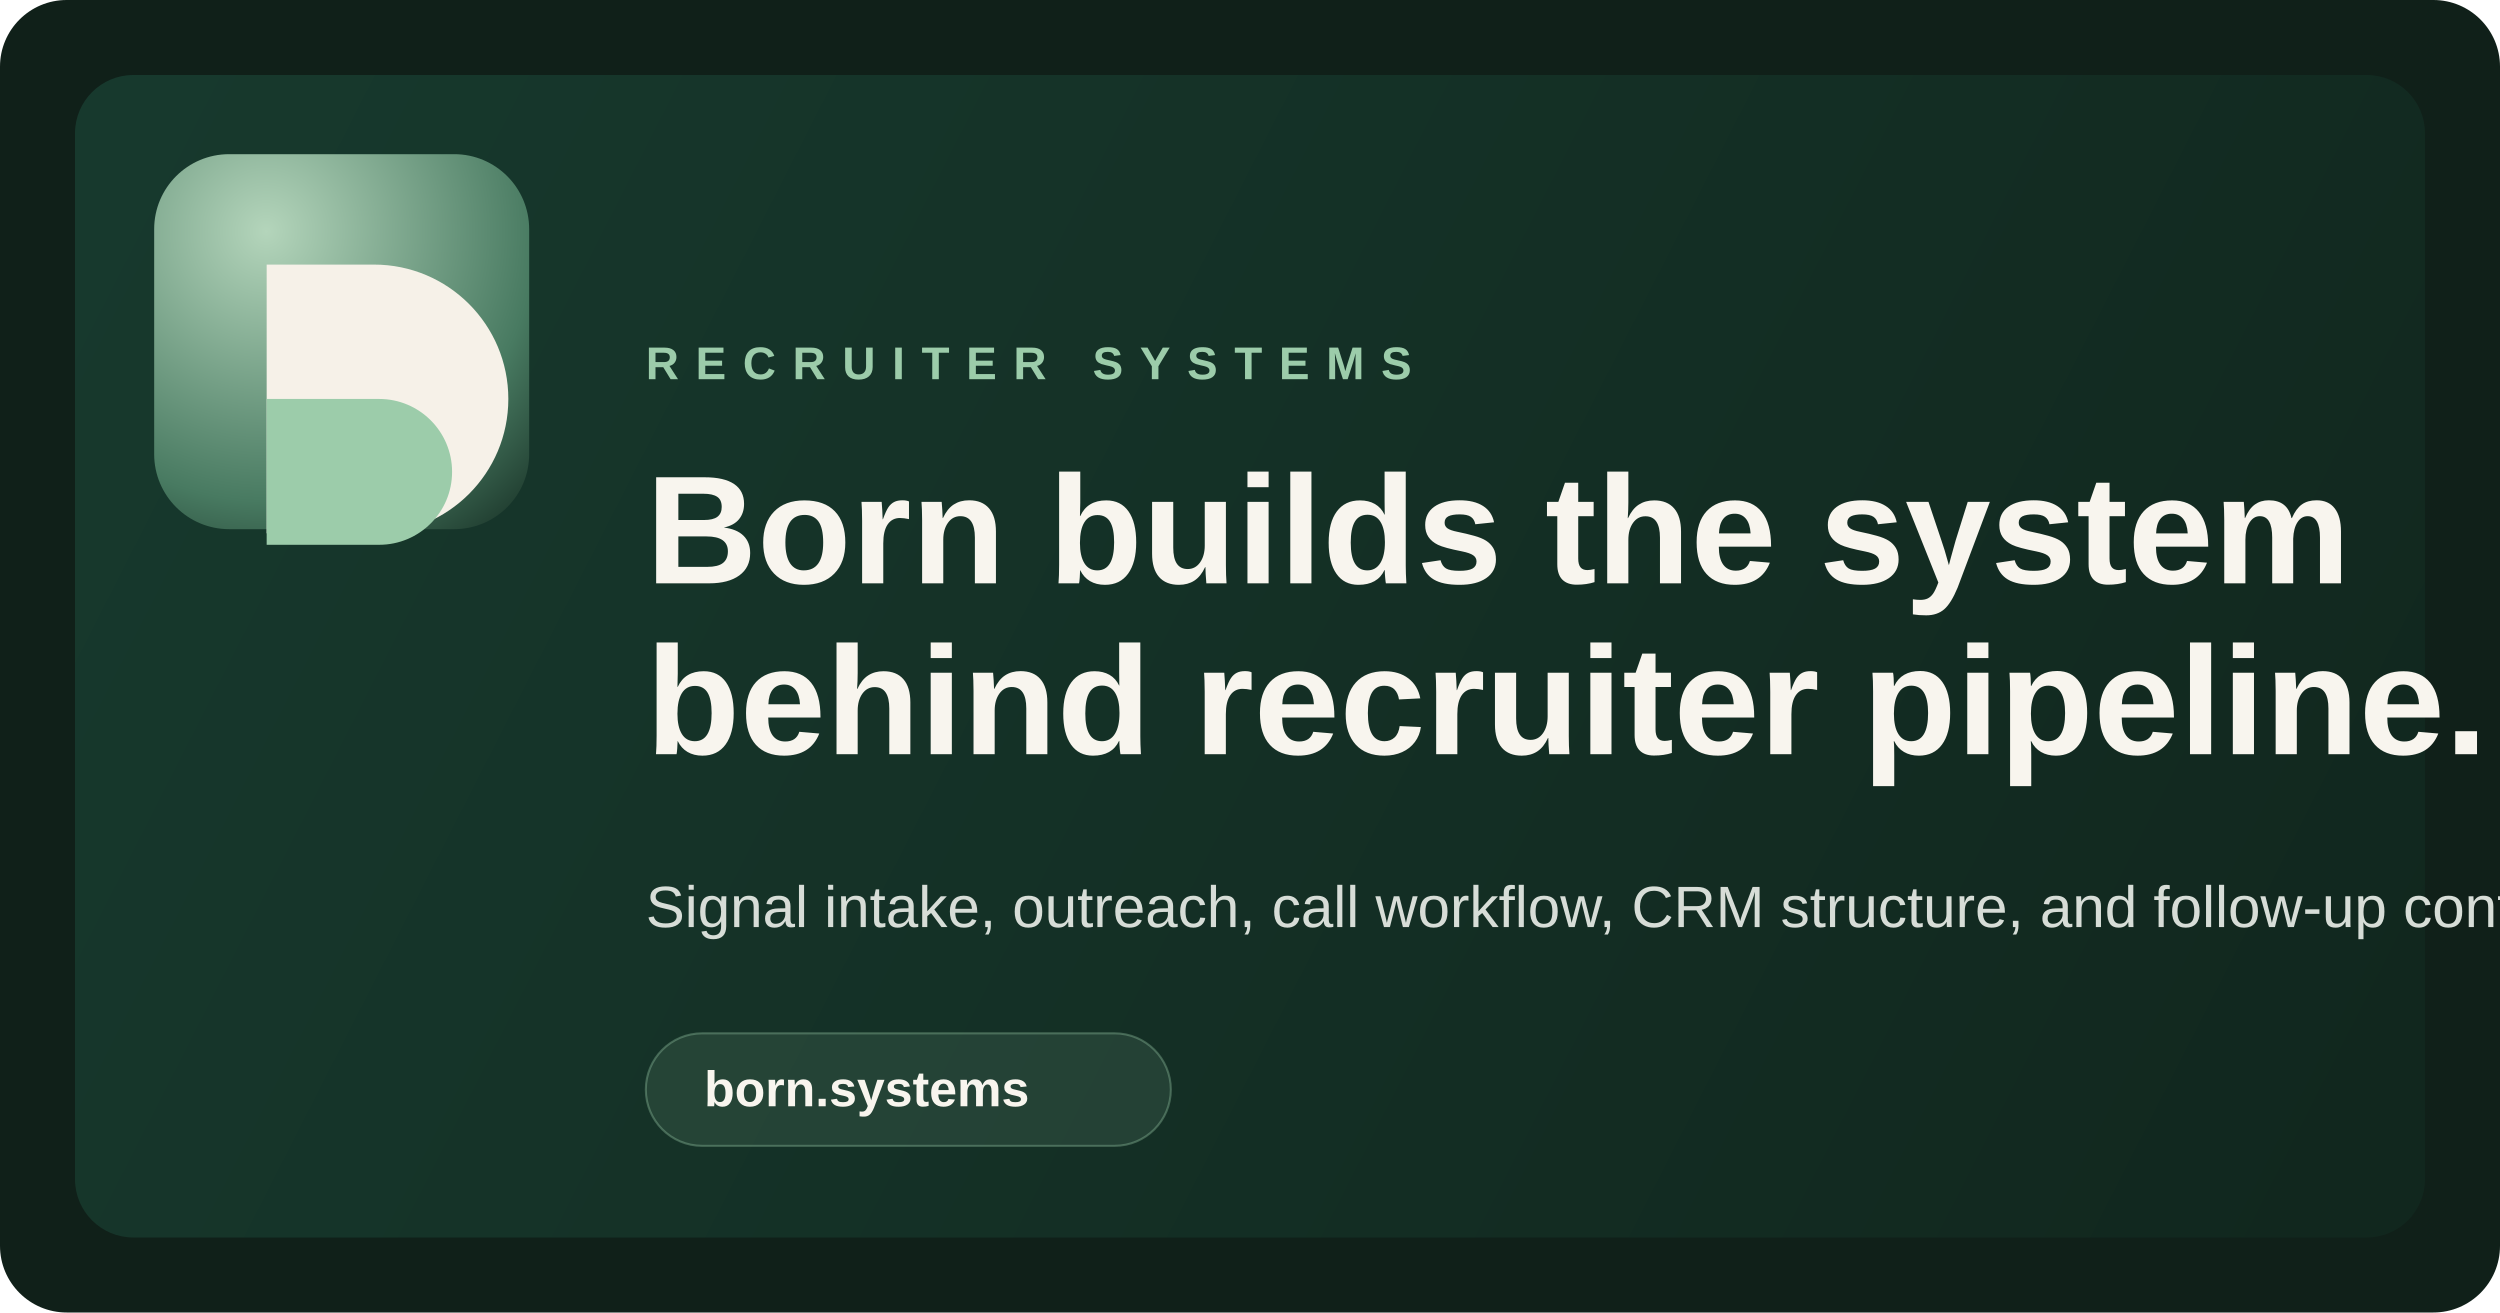
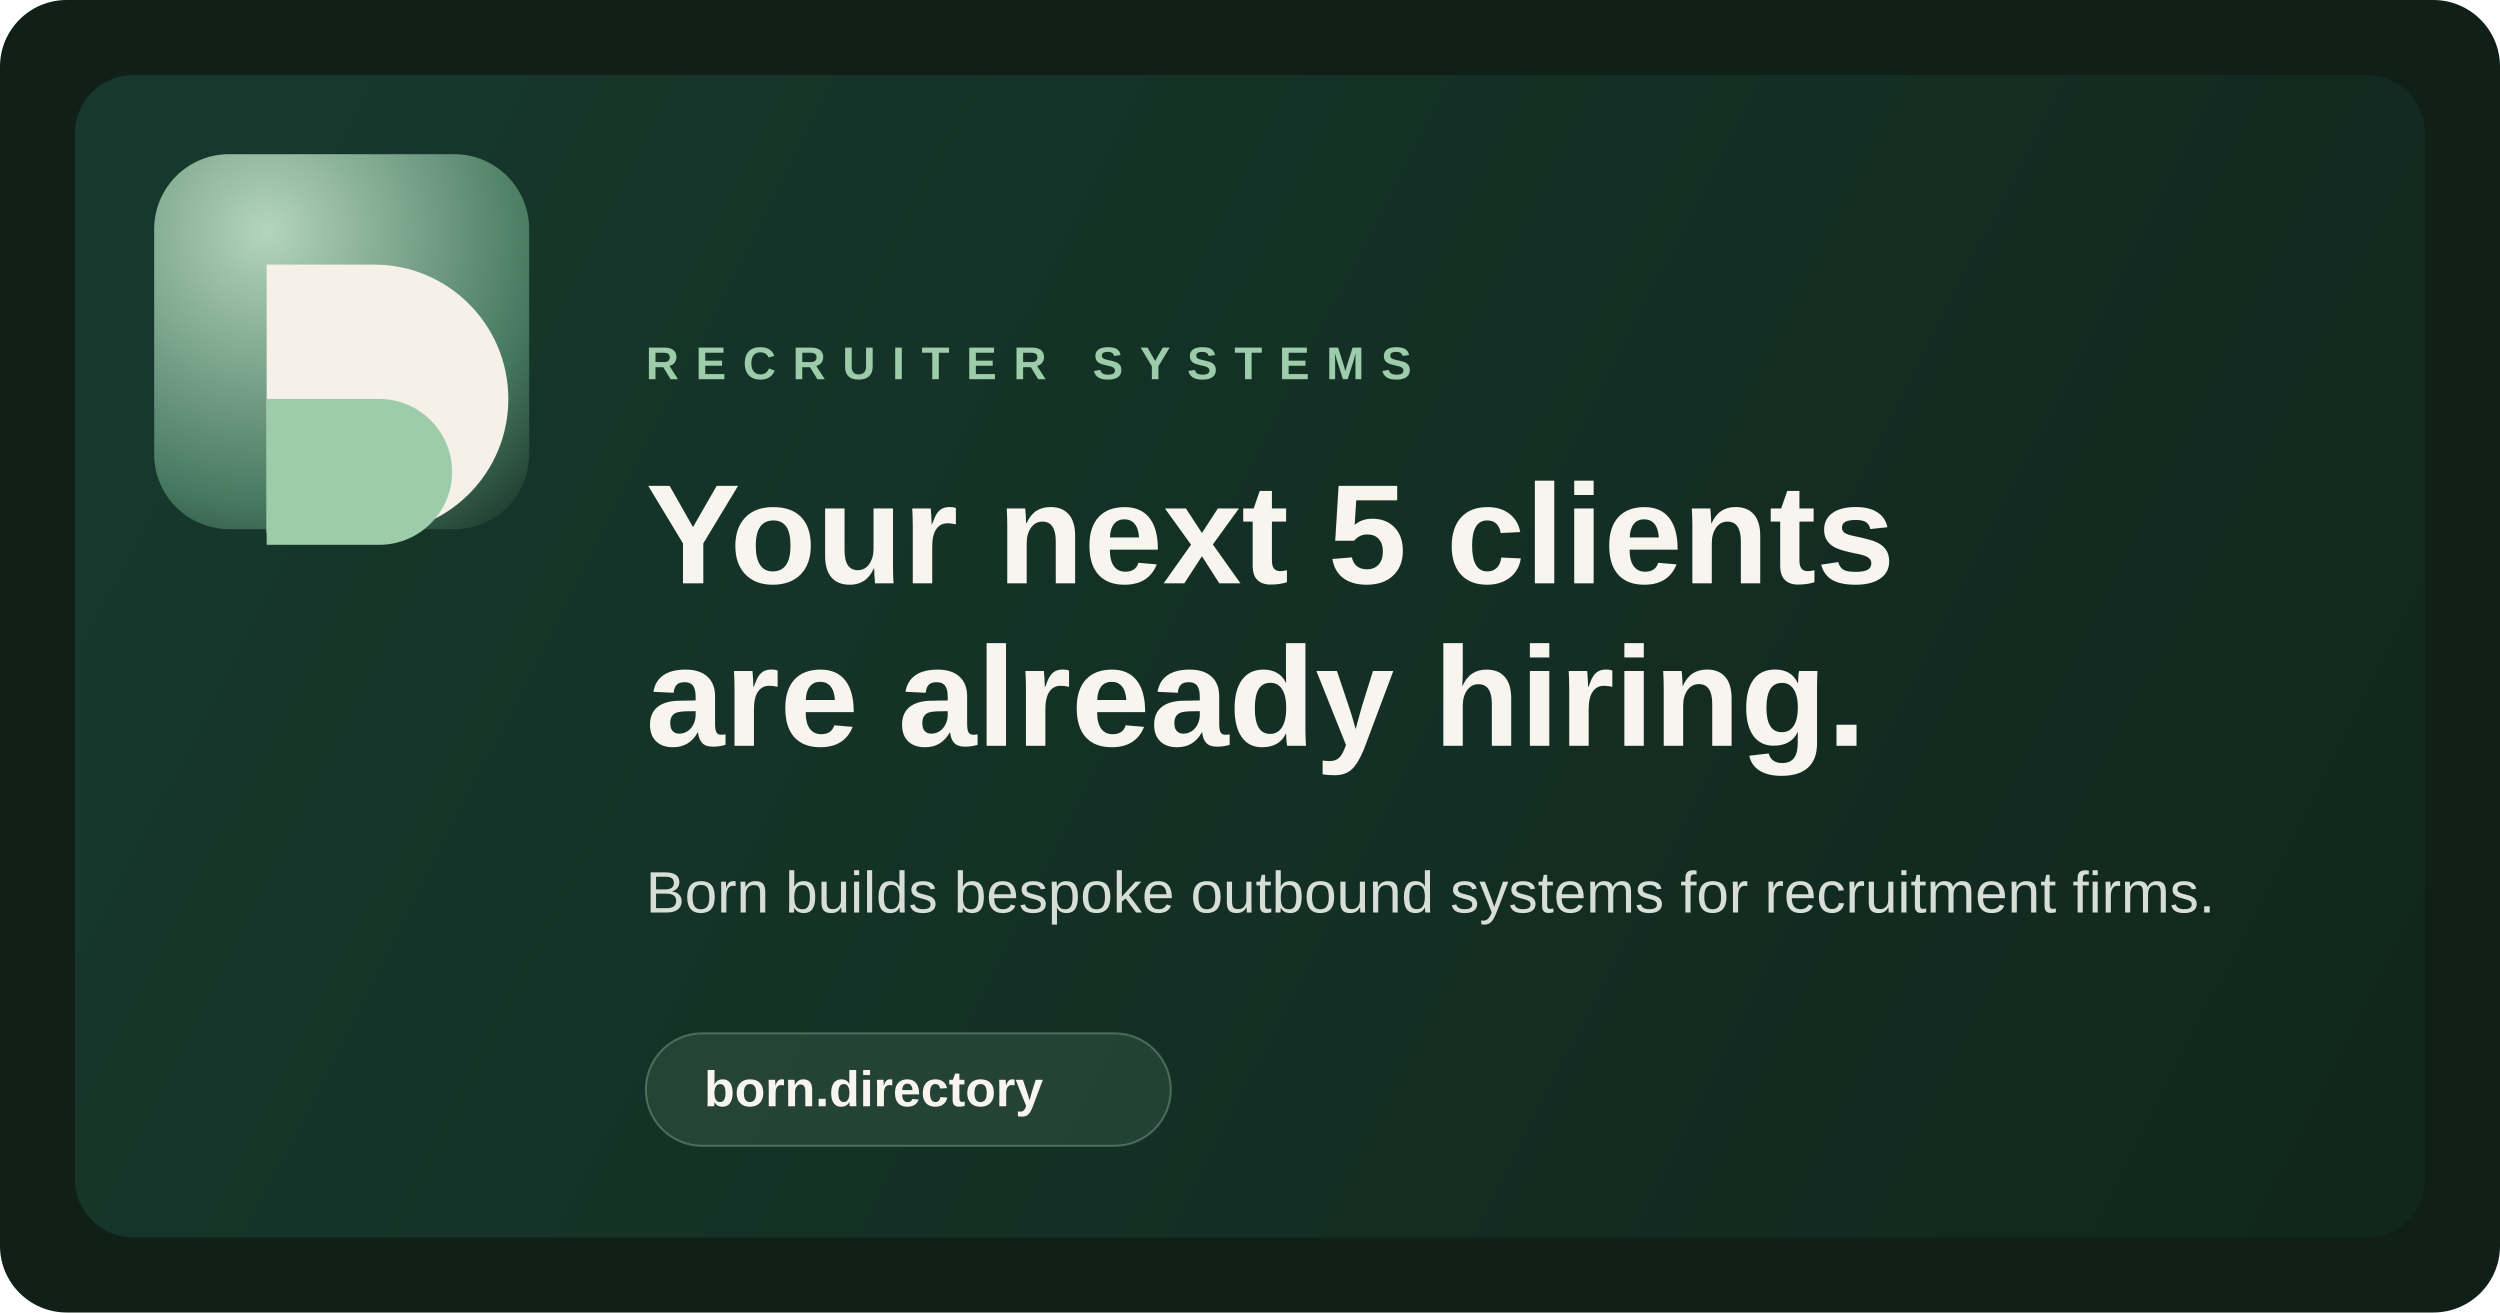
<svg xmlns="http://www.w3.org/2000/svg" width="1200" height="630" viewBox="0 0 1200 630" fill="none">
  <rect width="1200" height="630" rx="32" fill="#102019" />
  <rect x="36" y="36" width="1128" height="558" rx="28" fill="url(#panel)" />
  <rect x="74" y="74" width="180" height="180" rx="36" fill="url(#iconBg)" />
  <path d="M128 127H179.5C215.122 127 244 155.878 244 191.5V191.5C244 227.122 215.122 256 179.5 256H128V127Z" fill="#F6F1E8" />
  <path d="M128 191.5H182C201.33 191.5 217 207.17 217 226.5V226.5C217 245.83 201.33 261.5 182 261.5H128V191.5Z" fill="#9CCCAA" />
  <text x="310" y="182" fill="#9CCCAA" font-family="IBM Plex Sans, Arial, sans-serif" font-size="22" font-weight="600" letter-spacing="8">RECRUITER SYSTEMS</text>
-   <text x="310" y="280" fill="#F8F5EE" font-family="Space Grotesk, Arial, sans-serif" font-size="74" font-weight="700">
-     Born builds the system
+   <text x="310" y="280" fill="#F8F5EE" font-family="Space Grotesk, Arial, sans-serif" font-size="68" font-weight="700">
+     Your next 5 clients
  </text>
-   <text x="310" y="362" fill="#F8F5EE" font-family="Space Grotesk, Arial, sans-serif" font-size="74" font-weight="700">
-     behind recruiter pipeline.
+   <text x="310" y="358" fill="#F8F5EE" font-family="Space Grotesk, Arial, sans-serif" font-size="68" font-weight="700">
+     are already hiring.
  </text>
-   <text x="310" y="445" fill="#D7DDD7" font-family="IBM Plex Sans, Arial, sans-serif" font-size="28">
-     Signal intake, outreach, call workflow, CRM structure, and follow-up control.
+   <text x="310" y="438" fill="#D7DDD7" font-family="IBM Plex Sans, Arial, sans-serif" font-size="28">
+     Born builds bespoke outbound systems for recruitment firms.
  </text>
  <rect x="310" y="496" width="252" height="54" rx="27" fill="#9CCCAA" fill-opacity="0.12" stroke="#9CCCAA" stroke-opacity="0.35" />
  <text x="338" y="531" fill="#F8F5EE" font-family="IBM Plex Sans, Arial, sans-serif" font-size="24" font-weight="600">
-     born.systems
+     born.directory
  </text>
  <defs>
    <linearGradient id="panel" x1="60" y1="54" x2="1115" y2="592" gradientUnits="userSpaceOnUse">
      <stop stop-color="#17392D" />
      <stop offset="1" stop-color="#11271E" />
    </linearGradient>
    <radialGradient id="iconBg" cx="0" cy="0" r="1" gradientUnits="userSpaceOnUse" gradientTransform="translate(128 111) rotate(49.073) scale(189.532)">
      <stop stop-color="#B4D5BB" />
      <stop offset="0.683" stop-color="#487A61" />
      <stop offset="1" stop-color="#183126" />
    </radialGradient>
  </defs>
</svg>
